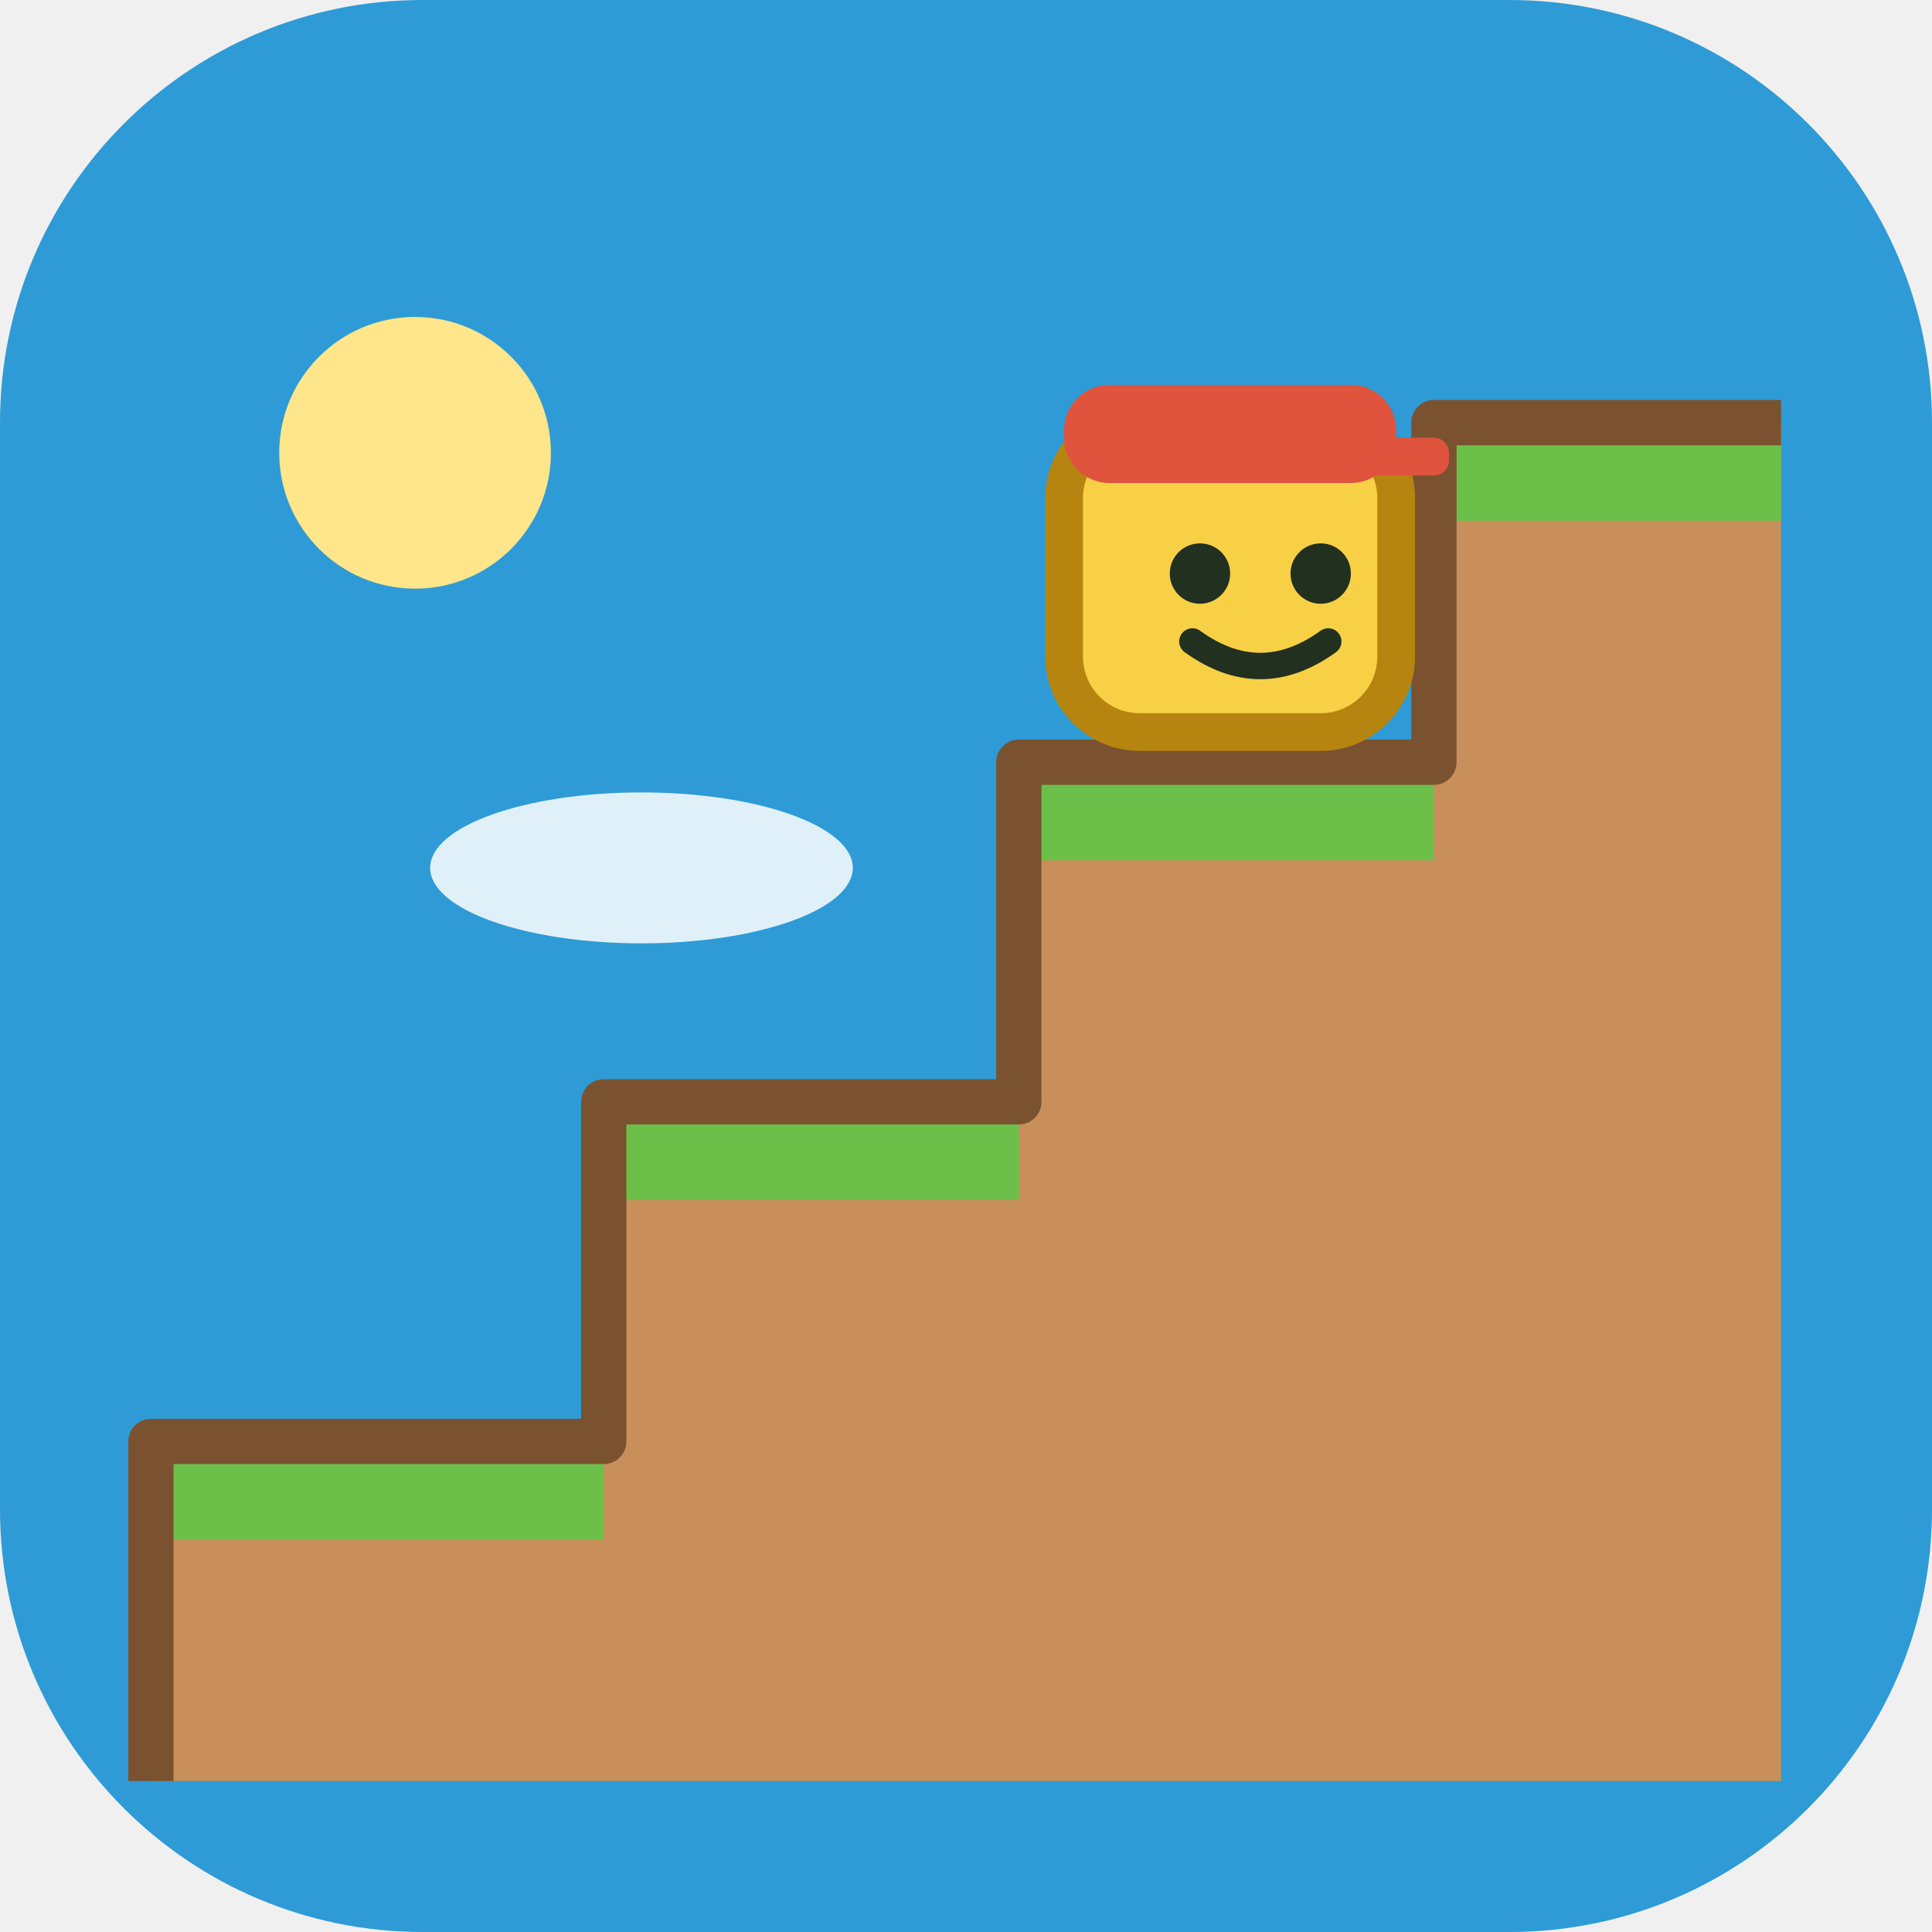
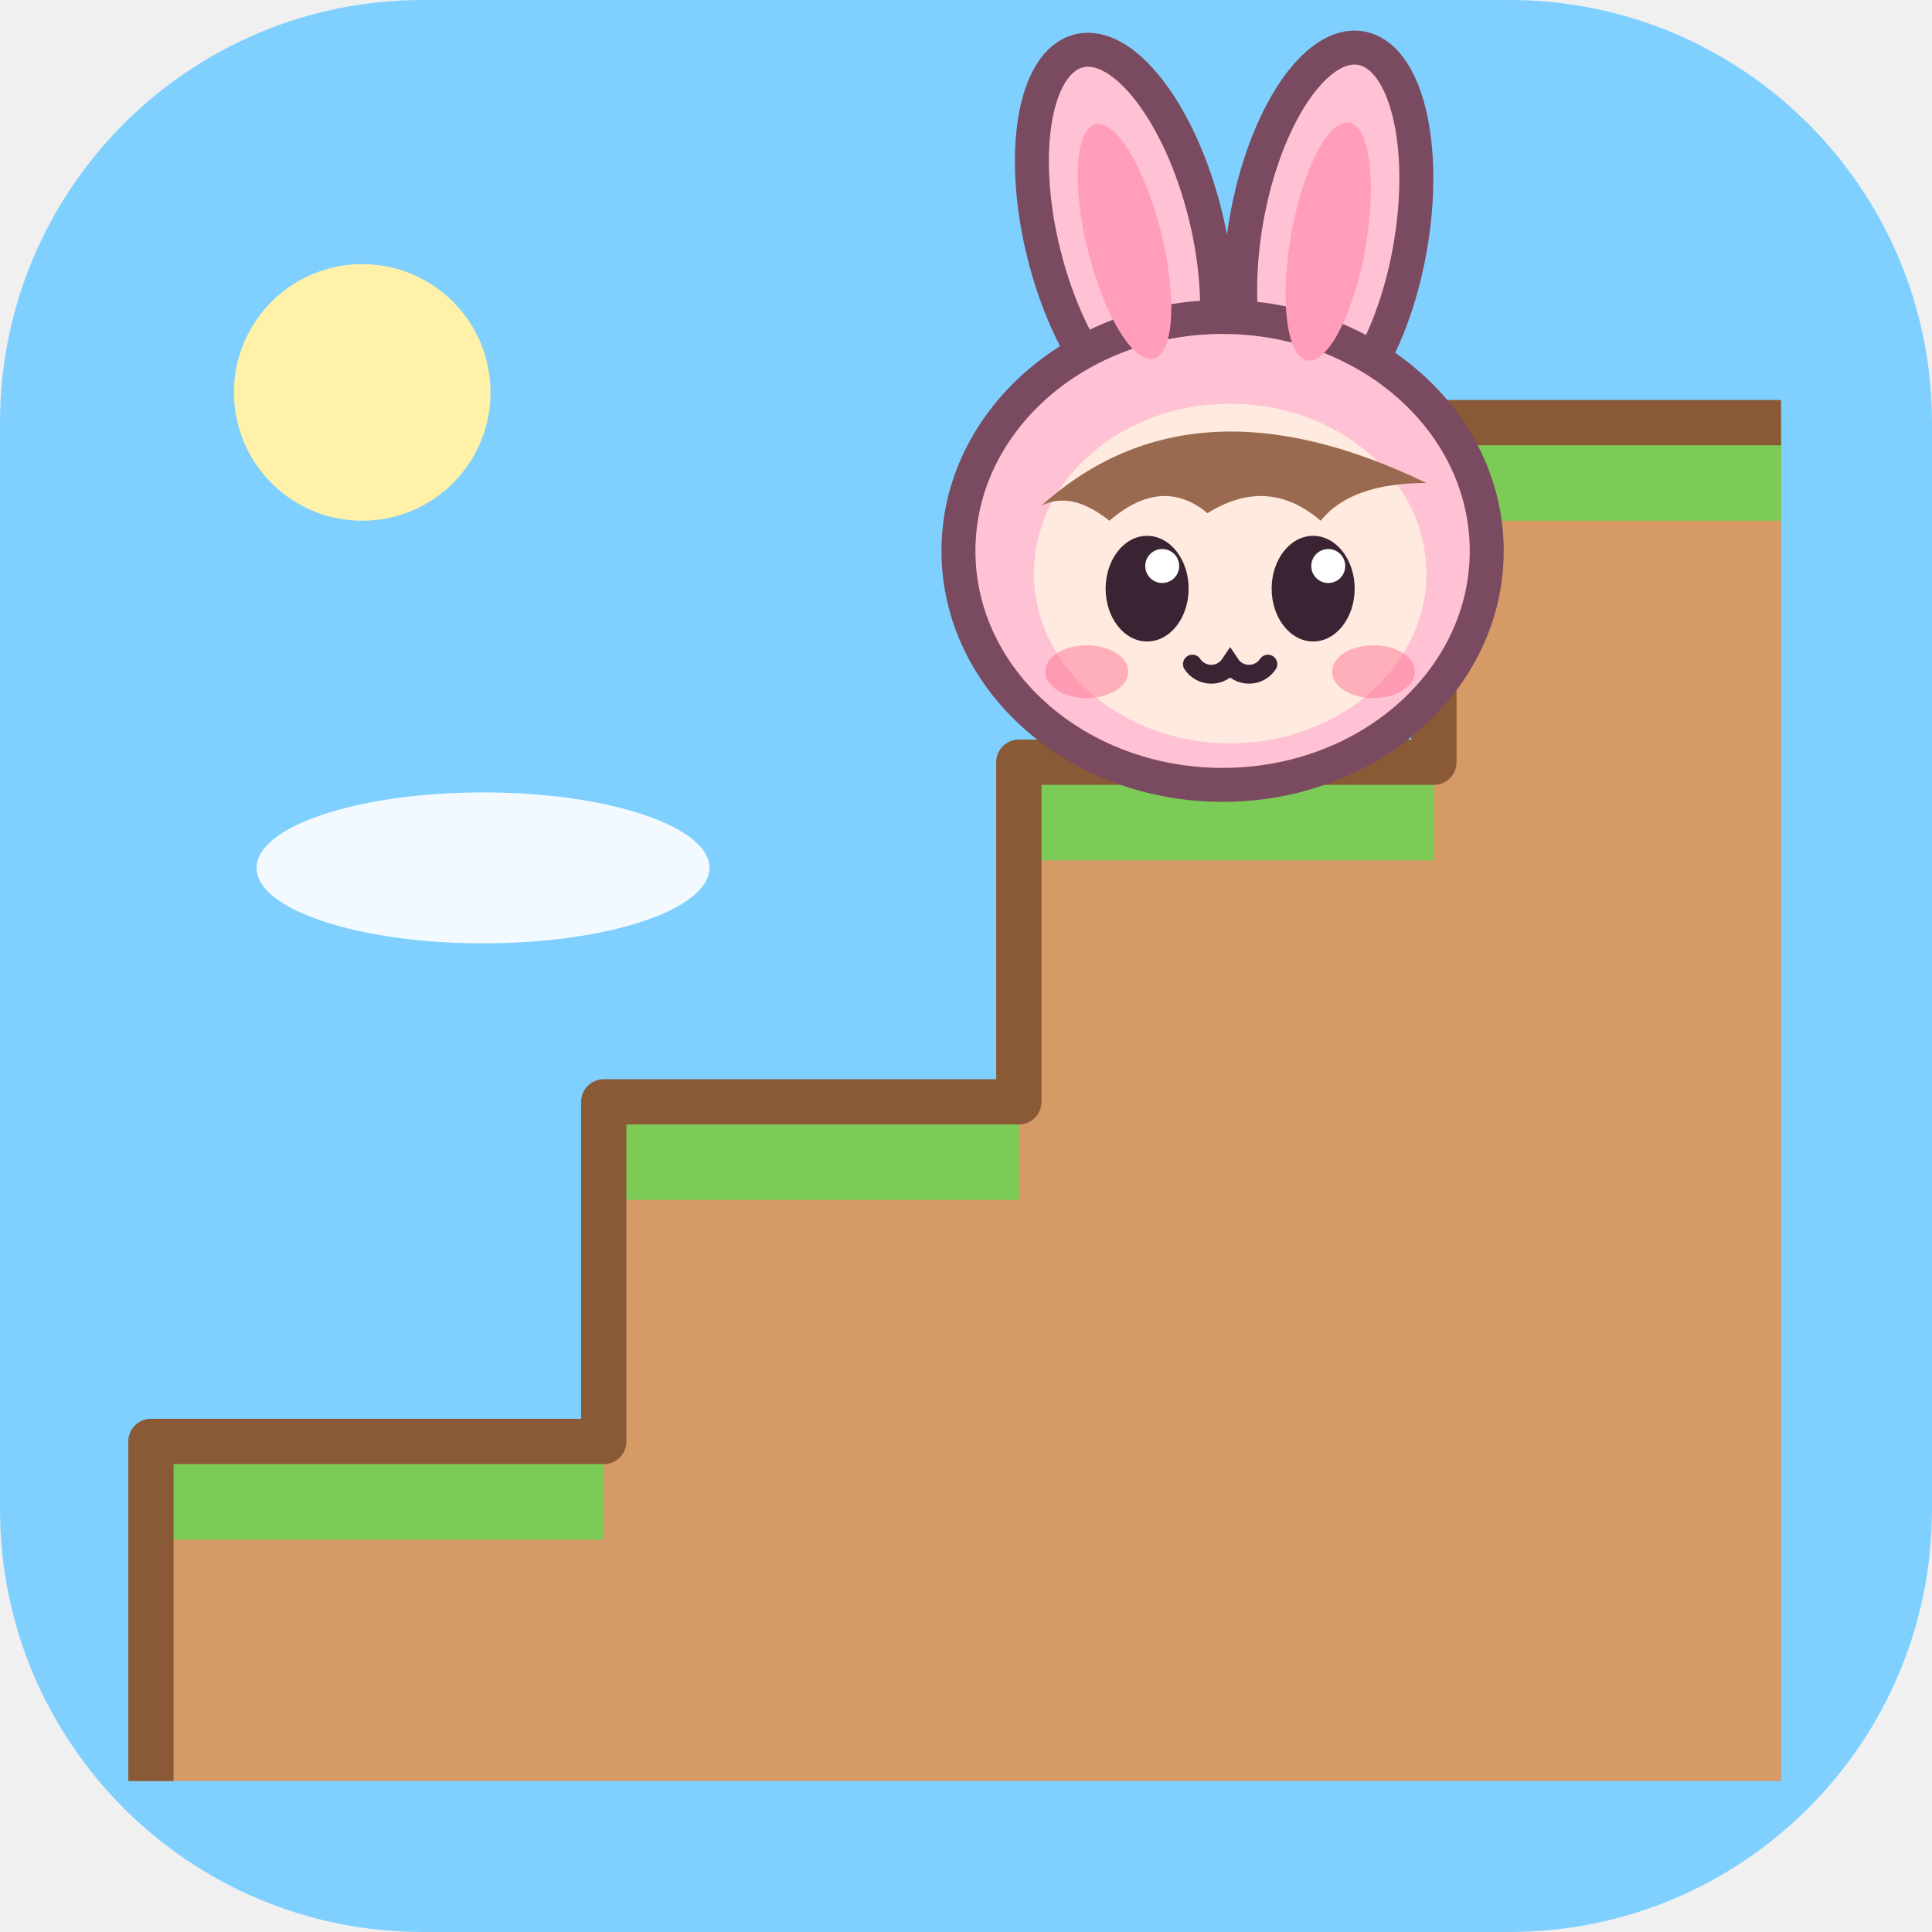
<svg xmlns="http://www.w3.org/2000/svg" viewBox="0 0 512 512">
-   <rect width="512" height="512" rx="112" fill="#2E9BD6" />
-   <circle cx="110" cy="120" r="36" fill="#FFE68A" />
-   <ellipse cx="170" cy="230" rx="56" ry="20" fill="#fff" fill-opacity=".85" />
-   <path d="M40 472V382h120v-90h110v-90h110v-90h92V472z" fill="#C98F5A" />
-   <path d="M40 382h120v26H40zM160 292h110v26H160zM270 202h110v26H270zM380 112h92v26h-92z" fill="#6CC04A" />
-   <path d="M40 472V382h120v-90h110v-90h110v-90h92" fill="none" stroke="#7A5230" stroke-width="12" stroke-linejoin="round" />
-   <rect x="282" y="112" width="88" height="82" rx="20" fill="#F7D046" stroke="#B5850F" stroke-width="10" />
-   <rect x="282" y="102" width="88" height="26" rx="12" fill="#E0533D" />
-   <rect x="350" y="116" width="34" height="10" rx="4" fill="#E0533D" />
-   <circle cx="318" cy="152" r="8" fill="#22301F" />
-   <circle cx="350" cy="152" r="8" fill="#22301F" />
-   <path d="M316 170q18 13 36 0" stroke="#22301F" stroke-width="7" fill="none" stroke-linecap="round" />
+   <rect width="512" height="512" rx="112" fill="#7FD0FF" />
+   <circle cx="96" cy="104" r="34" fill="#FFF1A8" />
+   <ellipse cx="128" cy="230" rx="60" ry="20" fill="#fff" fill-opacity=".9" />
+   <path d="M40 472V382h120v-90h110v-90h110v-90h92V472z" fill="#D59A66" />
+   <path d="M40 382h120v26H40zM160 292h110v26H160zM270 202h110v26H270zM380 112h92v26h-92z" fill="#7CCB57" />
+   <path d="M40 472V382h120v-90h110v-90h110v-90h92" fill="none" stroke="#8A5A36" stroke-width="12" stroke-linejoin="round" />
+   <g stroke="#7A4A60" stroke-width="9">
+     <ellipse cx="298" cy="62" rx="22" ry="50" transform="rotate(-14 298 62)" fill="#FFC2D4" />
+     <ellipse cx="352" cy="62" rx="22" ry="50" transform="rotate(10 352 62)" fill="#FFC2D4" />
+     <ellipse cx="324" cy="146" rx="70" ry="62" fill="#FFC2D4" />
+   </g>
+   <ellipse cx="298" cy="64" rx="10" ry="32" transform="rotate(-14 298 64)" fill="#FF9DBB" />
+   <ellipse cx="352" cy="64" rx="10" ry="32" transform="rotate(10 352 64)" fill="#FF9DBB" />
+   <ellipse cx="326" cy="152" rx="52" ry="45" fill="#FFEADF" />
+   <path d="M276 134q40-36 102-6q-20 0-28 10q-14-12-30-2q-12-10-26 2q-10-8-18-4z" fill="#9A6A50" />
+   <ellipse cx="304" cy="156" rx="11" ry="14" fill="#3A2433" />
+   <ellipse cx="348" cy="156" rx="11" ry="14" fill="#3A2433" />
+   <circle cx="308" cy="150" r="4.5" fill="#fff" />
+   <circle cx="352" cy="150" r="4.5" fill="#fff" />
+   <path d="M316 176a6 6 0 0 0 10 0a6 6 0 0 0 10 0" fill="none" stroke="#3A2433" stroke-width="5" stroke-linecap="round" />
+   <ellipse cx="288" cy="178" rx="11" ry="7" fill="#FF698C" fill-opacity=".45" />
+   <ellipse cx="364" cy="178" rx="11" ry="7" fill="#FF698C" fill-opacity=".45" />
</svg>
